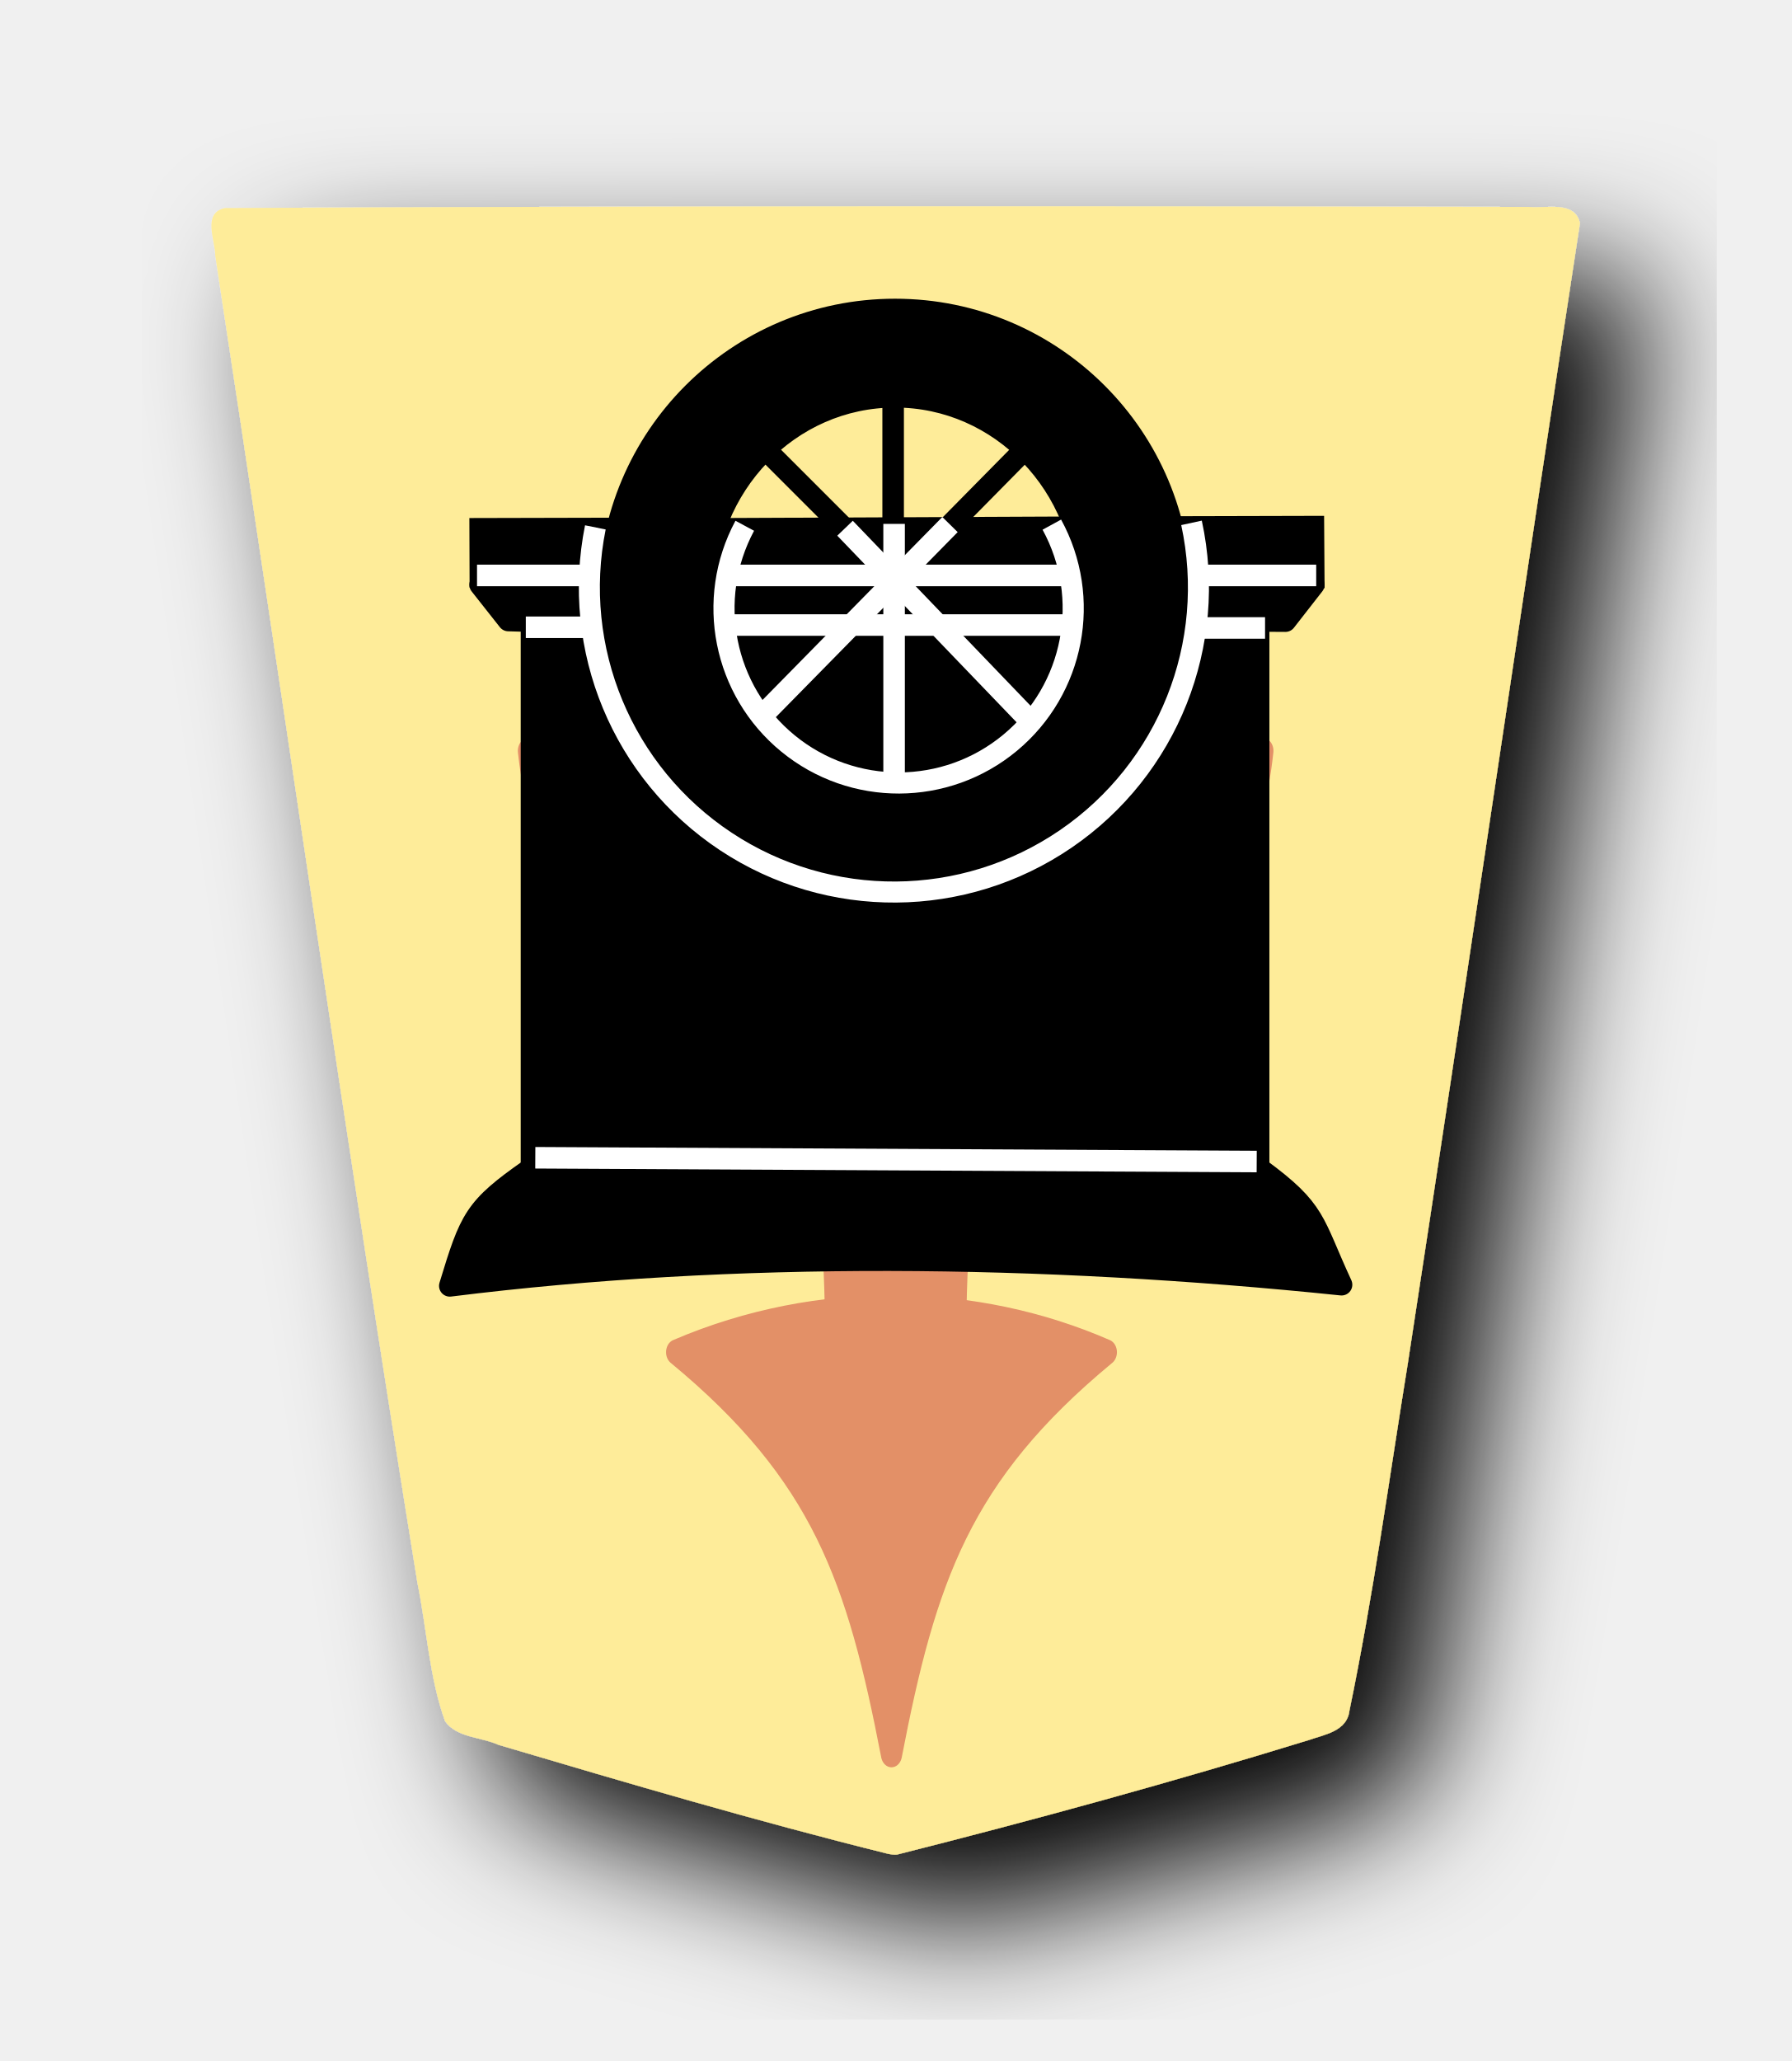
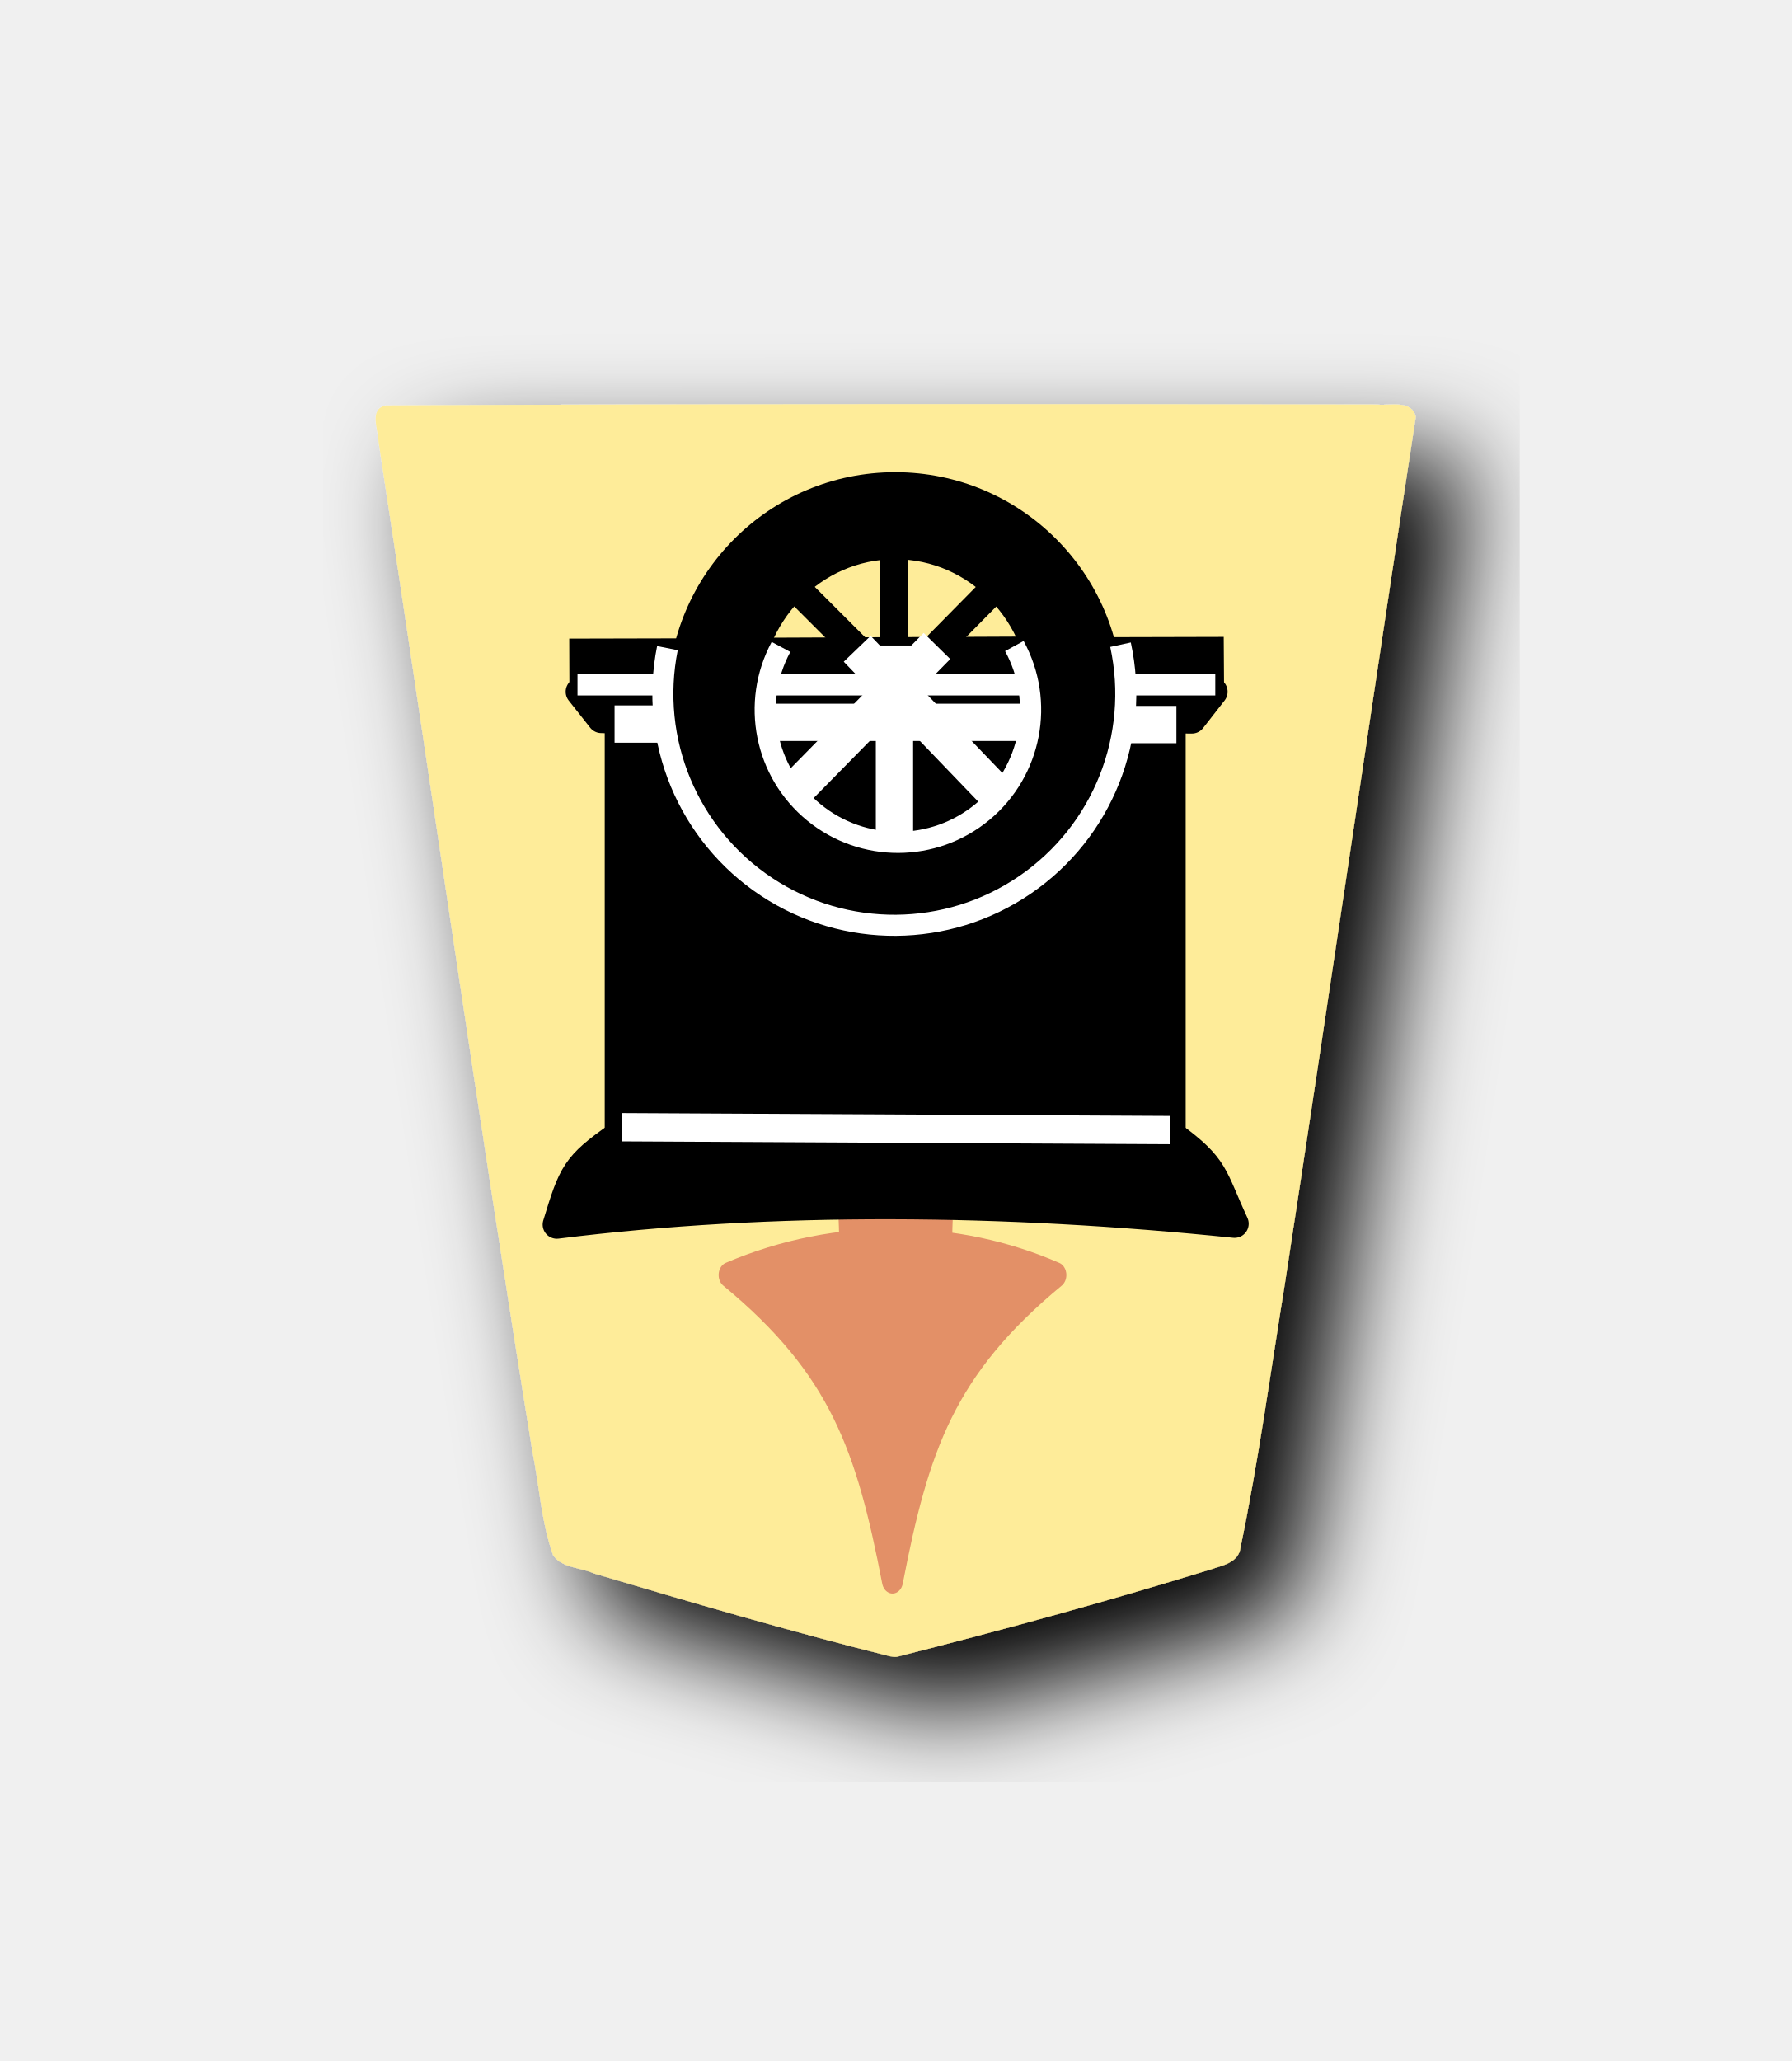
- <svg xmlns="http://www.w3.org/2000/svg" height="60" width="52.157">
+ <svg xmlns="http://www.w3.org/2000/svg" height="60" width="52.157" version="1.1" id="svg75">
+   <defs id="defs79" />
  <filter id="a">
-     <feGaussianBlur in="SourceAlpha" result="blur" stdDeviation="2" />
-     <feOffset dx="2" dy="2" result="offsetBlur" />
-     <feBlend in="SourceGraphic" in2="offsetBlur" mode="normal" />
+     <feGaussianBlur in="SourceAlpha" result="blur" stdDeviation="2" id="feGaussianBlur2" />
+     <feOffset dx="2" dy="2" result="offsetBlur" id="feOffset4" />
+     <feBlend in="SourceGraphic" in2="offsetBlur" mode="normal" id="feBlend6" />
  </filter>
-   <g transform="matrix(1 0 0 -1 -95.64097 81.11873)">
-     <g fill="#feec99" filter="url(#a)" transform="matrix(.9818505 0 0 -.9818505 -4.360504 104.3377)">
-       <path d="m-37.299-31.01c-4.096 1.034-8.171 2.152-12.208 3.395-.467.163-1.13.263-1.201.865-.709 3.416-1.178 6.885-1.737 10.331-1.73 11.255-3.378 22.528-5.1 33.78.155.682 1.013.424 1.51.48 12.894.025 25.788.03 38.68-.033.672-.156.28-.952.279-1.409-2.011-13.12-3.876-26.263-5.998-39.366-.277-1.356-.348-2.782-.816-4.087-.347-.497-1.073-.468-1.588-.704-3.832-1.137-7.673-2.267-11.55-3.231-.09-.017-.18-.032-.271-.021z" fill="#feec99" transform="matrix(-1 0 0 -1 91.157 47.625)" />
+   <g transform="matrix(0.76,0,0,-0.76,-66.4283,68.85024)" id="g73" style="stroke-width:1.316">
+     <g fill="#feec99" filter="url(#a)" transform="matrix(0.9818505,0,0,-0.9818505,-4.360504,104.3377)" id="g11" style="stroke-width:1.731">
+       <path d="m -37.299,-31.01 c -4.096,1.034 -8.171,2.152 -12.208,3.395 -0.467,0.163 -1.13,0.263 -1.201,0.865 -0.709,3.416 -1.178,6.885 -1.737,10.331 -1.73,11.255 -3.378,22.528 -5.1,33.78 0.155,0.682 1.013,0.424 1.51,0.48 12.894,0.025 25.788,0.03 38.68,-0.033 0.672,-0.156 0.28,-0.952 0.279,-1.409 -2.011,-13.12 -3.876,-26.263 -5.998,-39.366 -0.277,-1.356 -0.348,-2.782 -0.816,-4.087 -0.347,-0.497 -1.073,-0.468 -1.588,-0.704 -3.832,-1.137 -7.673,-2.267 -11.55,-3.231 -0.09,-0.017 -0.18,-0.032 -0.271,-0.021 z" fill="#feec99" transform="rotate(180,45.5785,23.8125)" id="path9" style="stroke-width:2.278" />
    </g>
-     <g fill="#c83737" opacity=".51" stroke="#c83737" stroke-linejoin="round" stroke-width="1.313" transform="matrix(.4673147 0 0 .5688011 132.5122 8.459997)">
-       <path d="m-23.356 37.944c-2.135 9.082-4.332 14.439-13.389 20.588 8.913 3.135 18.7 2.897 26.778 0-9.057-6.15-11.255-11.506-13.389-20.588z" />
-       <path d="m-26.818 58.55c-.102 8.756-.371 15.837-11.545 21.429-5.232 2.786-6.963 4.475-7.615 9.332 6.785 1.494 14.836 2.21 22.882 2.179 8.046.031 16.098-.686 22.882-2.179-.651-4.857-2.382-6.546-7.615-9.332-11.174-5.592-11.443-12.672-11.545-21.429v0c-1.241.019-2.482.02-3.722.019-1.241.001-2.482-0-3.722-.019z" />
+     <g fill="#c83737" opacity="0.51" stroke="#c83737" stroke-linejoin="round" stroke-width="1.728" transform="matrix(0.4673147,0,0,0.5688011,132.5122,8.459997)" id="g17">
+       <path d="m -23.356,37.944 c -2.135,9.082 -4.332,14.439 -13.389,20.588 8.913,3.135 18.7,2.897 26.778,0 -9.057,-6.15 -11.255,-11.506 -13.389,-20.588 z" id="path13" style="stroke-width:1.728" />
+       <path d="m -26.818,58.55 c -0.102,8.756 -0.371,15.837 -11.545,21.429 -5.232,2.786 -6.963,4.475 -7.615,9.332 6.785,1.494 14.836,2.21 22.882,2.179 8.046,0.031 16.098,-0.686 22.882,-2.179 C -0.864,84.454 -2.595,82.764 -7.828,79.978 -19.002,74.387 -19.271,67.306 -19.373,58.55 v 4e-6 c -1.241,0.019 -2.482,0.02 -3.722,0.019 -1.241,7.29e-4 -2.482,-2.33e-4 -3.722,-0.019 z" id="path15" style="stroke-width:1.728" />
    </g>
-     <g transform="matrix(-.6270192 0 0 .6270192 187.0295 4.115755)">
-       <path d="m68.004 224.078-.331 3.323" fill="none" stroke="#ffffe5" stroke-width=".75" transform="matrix(1.333333 0 0 -1.333333 0 396.8507)" />
-       <path d="m71.849 227.169h12.231" fill="none" stroke="#fff" stroke-width=".75" transform="matrix(1.333333 0 0 -1.333333 0 396.8507)" />
-       <path d="m112.982 92.876a8.798 9.13 0 0 0 -.051-.232 8.798 9.13 0 0 0 -.277-.867 8.798 9.13 0 0 0 -.359-.832 8.798 9.13 0 0 0 -.438-.791 8.798 9.13 0 0 0 -.512-.744 8.798 9.13 0 0 0 -.58-.686 8.798 9.13 0 0 0 -.645-.621 8.798 9.13 0 0 0 -.699-.553 8.798 9.13 0 0 0 -.75-.477 8.798 9.13 0 0 0 -.791-.396 8.798 9.13 0 0 0 -.826-.312 8.798 9.13 0 0 0 -.854-.227 8.798 9.13 0 0 0 -.869-.137 8.798 9.13 0 0 0 -.879-.045 8.798 9.13 0 0 0 -.621.021 8.798 9.13 0 0 0 -.873.111 8.798 9.13 0 0 0 -.859.199 8.798 9.13 0 0 0 -.834.287 8.798 9.13 0 0 0 -.803.373 8.798 9.13 0 0 0 -.764.455 8.798 9.13 0 0 0 -.715.531 8.798 9.13 0 0 0 -.66.602 8.798 9.13 0 0 0 -.6.668 8.798 9.13 0 0 0 -.533.727 8.798 9.13 0 0 0 -.459.777 8.798 9.13 0 0 0 -.383.822 8.798 9.13 0 0 0 -.301.857 8.798 9.13 0 0 0 -.121.488z" stroke="#000" stroke-linecap="round" stroke-linejoin="round" />
-       <path d="m87.306 68.524v25.457h3.912a13.347 13.347 0 0 1 .066-.443 13.347 13.347 0 0 1 .33-1.291 13.347 13.347 0 0 1 .457-1.254 13.347 13.347 0 0 1 .58-1.201 13.347 13.347 0 0 1 .697-1.137 13.347 13.347 0 0 1 .809-1.062 13.347 13.347 0 0 1 .908-.977 13.347 13.347 0 0 1 1.004-.881 13.347 13.347 0 0 1 1.084-.775 13.347 13.347 0 0 1 1.158-.664 13.347 13.347 0 0 1 1.217-.545 13.347 13.347 0 0 1 1.266-.42 13.347 13.347 0 0 1 1.303-.293 13.347 13.347 0 0 1 1.324-.16 13.347 13.347 0 0 1 .943-.033 13.347 13.347 0 0 1 1.334.066 13.347 13.347 0 0 1 1.318.199 13.347 13.347 0 0 1 1.293.33 13.347 13.347 0 0 1 1.252.457 13.347 13.347 0 0 1 1.203.58 13.347 13.347 0 0 1 1.137.697 13.347 13.347 0 0 1 1.062.809 13.347 13.347 0 0 1 .975.908 13.347 13.347 0 0 1 .881 1.002 13.347 13.347 0 0 1 .777 1.086 13.347 13.347 0 0 1 .662 1.156 13.347 13.347 0 0 1 .545 1.219 13.347 13.347 0 0 1 .422 1.266 13.347 13.347 0 0 1 .291 1.303 13.347 13.347 0 0 1 .008.059h3.547v-25.457z" stroke="#000" stroke-linecap="round" stroke-linejoin="round" />
-       <path d="m117.693 95.659h5.764l-1.312-1.662-1.072-.031-3.549.002c.073.424.125.851.156 1.279.007.137.011.275.014.412z" stroke="#000" stroke-linejoin="round" />
-       <path d="m91.218 93.975-3.828.002-1.329-.008-1.317 1.689h6.303c.005-.267.018-.534.039-.801.034-.296.079-.59.133-.883z" stroke="#000" stroke-linejoin="round" />
-       <path d="m117.503 98.3 5.98-.014-.008-2.291-5.811.003a13.483 11.721 0 0 1 .02.473 13.483 11.721 0 0 1 -.067 1.17 13.483 11.721 0 0 1 -.114.659z" stroke="#000" stroke-width=".942" />
-       <path d="m91.069 95.969-6.348.005.016 2.408 6.487-.016a13.408 11.992 0 0 1 -.147-1.084 13.408 11.992 0 0 1 -.033-.848 13.408 11.992 0 0 1 .025-.465z" stroke="#000" stroke-width=".95" />
-       <path d="m95.73 93.804a8.661 15.057 0 0 0 -.025.86 8.661 15.057 0 0 0 .021 1.066 8.661 15.057 0 0 0 .104 1.495 8.661 15.057 0 0 0 .125.966l16.831-.074a8.661 15.057 0 0 0 .067-.461 8.661 15.057 0 0 0 .131-1.488 8.661 15.057 0 0 0 .042-1.504 8.661 15.057 0 0 0 -.017-.883z" stroke="#000" stroke-width="1.274" />
-       <path d="m87.262 68.547c-2.669-1.955-2.441-2.436-3.807-5.387 14.025 1.45 28.169 1.602 41.409-.054-.955 3.135-1.131 3.604-3.727 5.419z" stroke="#000" stroke-linejoin="round" />
-       <path d="m104.188 81.828a13.347 13.347 0 0 0 -13.346 13.346 13.347 13.347 0 0 0 13.346 13.348 13.347 13.347 0 0 0 13.348-13.348 13.347 13.347 0 0 0 -13.348-13.346zm0 4.217a8.798 9.13 0 0 1 8.799 9.129 8.798 9.13 0 0 1 -8.799 9.129 8.798 9.13 0 0 1 -8.797-9.129 8.798 9.13 0 0 1 8.797-9.129z" stroke="#000" stroke-linecap="round" stroke-linejoin="round" stroke-width=".834" />
-       <path d="m104.277 95.969v9.413" fill="none" stroke="#000" />
-       <path d="m87.395 68.879 33.499.175" fill="#fff" stroke="#fff" />
-       <path d="m97.824 102.289 6.32-6.408 6.607 6.607" fill="none" stroke="#000" />
-       <g stroke="#fff">
-         <path d="m84.632 96.091h5.765" fill="#fff" stroke-width="1.002" />
-         <path d="m96.101 96.091h16.188" fill="#fff" stroke-width="1.002" />
-         <path d="m117.961 96.091h5.639" fill="#fff" stroke-width="1.002" />
-         <path d="m104.233 98.484v-12.194" fill="none" />
-         <path d="m106.511 98.283-8.528-8.874" fill="#fff" />
-         <path d="m101.637 98.453 8.826-8.98" fill="none" />
-         <path d="m111.167-98.397a8.108 8.108 0 0 1 -2.012 10.112 8.108 8.108 0 0 1 -10.31-.038 8.108 8.108 0 0 1 -1.937-10.126" fill="none" stroke-linejoin="bevel" stroke-width=".981" transform="scale(1 -1)" />
-         <path d="m95.875 93.788h16.063" fill="none" />
-         <path d="m118.105-98.322a14.141 14.141 0 0 1 -6.057 14.582 14.141 14.141 0 0 1 -15.79-.12 14.141 14.141 0 0 1 -5.836-14.672" fill="none" stroke-linejoin="bevel" stroke-width=".977" transform="scale(1 -1)" />
-         <path d="m87.007 93.653h3.296" fill="#fff" />
-         <path d="m118.039 93.684h3.296" fill="#fff" />
+     <g transform="matrix(-0.6270192,0,0,0.6270192,187.0295,4.115755)" id="g71" style="stroke-width:1.316">
+       <path d="m 68.004,224.078 -0.331,3.323" fill="none" stroke="#ffffe5" stroke-width="0.987" transform="matrix(1.333333,0,0,-1.333333,0,396.8507)" id="path19" />
+       <path d="M 71.849,227.169 H 84.079" fill="none" stroke="#ffffff" stroke-width="0.987" transform="matrix(1.333333,0,0,-1.333333,0,396.8507)" id="path21" />
+       <path d="m 112.982,92.876 a 8.798,9.13 0 0 0 -0.051,-0.232 8.798,9.13 0 0 0 -0.277,-0.867 8.798,9.13 0 0 0 -0.359,-0.832 8.798,9.13 0 0 0 -0.438,-0.791 8.798,9.13 0 0 0 -0.512,-0.744 8.798,9.13 0 0 0 -0.58,-0.686 8.798,9.13 0 0 0 -0.645,-0.621 8.798,9.13 0 0 0 -0.699,-0.553 8.798,9.13 0 0 0 -0.75,-0.477 8.798,9.13 0 0 0 -0.791,-0.396 8.798,9.13 0 0 0 -0.826,-0.312 8.798,9.13 0 0 0 -0.854,-0.227 8.798,9.13 0 0 0 -0.869,-0.137 8.798,9.13 0 0 0 -0.879,-0.045 8.798,9.13 0 0 0 -0.621,0.021 8.798,9.13 0 0 0 -0.873,0.111 8.798,9.13 0 0 0 -0.859,0.199 8.798,9.13 0 0 0 -0.834,0.287 8.798,9.13 0 0 0 -0.803,0.373 8.798,9.13 0 0 0 -0.764,0.455 8.798,9.13 0 0 0 -0.715,0.531 8.798,9.13 0 0 0 -0.66,0.602 8.798,9.13 0 0 0 -0.6,0.668 8.798,9.13 0 0 0 -0.533,0.727 8.798,9.13 0 0 0 -0.459,0.777 8.798,9.13 0 0 0 -0.383,0.822 8.798,9.13 0 0 0 -0.301,0.857 8.798,9.13 0 0 0 -0.121,0.488 z" stroke="#000000" stroke-linecap="round" stroke-linejoin="round" id="path23" style="stroke-width:1.731" />
+       <path d="m 87.306,68.524 v 25.457 h 3.912 a 13.347,13.347 0 0 1 0.066,-0.443 13.347,13.347 0 0 1 0.33,-1.291 13.347,13.347 0 0 1 0.457,-1.254 13.347,13.347 0 0 1 0.58,-1.201 13.347,13.347 0 0 1 0.697,-1.137 13.347,13.347 0 0 1 0.809,-1.062 13.347,13.347 0 0 1 0.908,-0.977 13.347,13.347 0 0 1 1.004,-0.881 13.347,13.347 0 0 1 1.084,-0.775 13.347,13.347 0 0 1 1.158,-0.664 13.347,13.347 0 0 1 1.217,-0.545 13.347,13.347 0 0 1 1.266,-0.42 13.347,13.347 0 0 1 1.303,-0.293 13.347,13.347 0 0 1 1.324,-0.16 13.347,13.347 0 0 1 0.943,-0.033 13.347,13.347 0 0 1 1.334,0.066 13.347,13.347 0 0 1 1.318,0.199 13.347,13.347 0 0 1 1.293,0.33 13.347,13.347 0 0 1 1.252,0.457 13.347,13.347 0 0 1 1.203,0.58 13.347,13.347 0 0 1 1.137,0.697 13.347,13.347 0 0 1 1.062,0.809 13.347,13.347 0 0 1 0.975,0.908 13.347,13.347 0 0 1 0.881,1.002 13.347,13.347 0 0 1 0.777,1.086 13.347,13.347 0 0 1 0.662,1.156 13.347,13.347 0 0 1 0.545,1.219 13.347,13.347 0 0 1 0.422,1.266 13.347,13.347 0 0 1 0.291,1.303 13.347,13.347 0 0 1 0.008,0.059 h 3.547 V 68.524 Z" stroke="#000000" stroke-linecap="round" stroke-linejoin="round" id="path25" style="stroke-width:1.731" />
+       <path d="m 117.693,95.659 h 5.764 l -1.312,-1.662 -1.072,-0.031 -3.549,0.002 c 0.073,0.424 0.125,0.851 0.156,1.279 0.007,0.137 0.011,0.275 0.014,0.412 z" stroke="#000000" stroke-linejoin="round" id="path27" style="stroke-width:1.731" />
+       <path d="m 91.218,93.975 -3.828,0.002 -1.329,-0.008 -1.317,1.689 h 6.303 c 0.005,-0.267 0.018,-0.534 0.039,-0.801 0.034,-0.296 0.079,-0.59 0.133,-0.883 z" stroke="#000000" stroke-linejoin="round" id="path29" style="stroke-width:1.731" />
+       <path d="m 117.503,98.3 5.98,-0.014 -0.008,-2.291 -5.811,0.003 a 13.483,11.721 0 0 1 0.02,0.473 13.483,11.721 0 0 1 -0.067,1.17 13.483,11.721 0 0 1 -0.114,0.659 z" stroke="#000000" stroke-width="1.239" id="path31" />
+       <path d="m 91.069,95.969 -6.348,0.005 0.016,2.408 6.487,-0.016 a 13.408,11.992 0 0 1 -0.147,-1.084 13.408,11.992 0 0 1 -0.033,-0.848 13.408,11.992 0 0 1 0.025,-0.465 z" stroke="#000000" stroke-width="1.25" id="path33" />
+       <path d="m 95.73,93.804 a 8.661,15.057 0 0 0 -0.025,0.86 8.661,15.057 0 0 0 0.021,1.066 8.661,15.057 0 0 0 0.104,1.495 8.661,15.057 0 0 0 0.125,0.966 l 16.831,-0.074 a 8.661,15.057 0 0 0 0.067,-0.461 8.661,15.057 0 0 0 0.131,-1.488 8.661,15.057 0 0 0 0.042,-1.504 8.661,15.057 0 0 0 -0.017,-0.883 z" stroke="#000000" stroke-width="1.677" id="path35" />
+       <path d="m 87.262,68.547 c -2.669,-1.955 -2.441,-2.436 -3.807,-5.387 14.025,1.45 28.169,1.602 41.409,-0.054 -0.955,3.135 -1.131,3.604 -3.727,5.419 z" stroke="#000000" stroke-linejoin="round" id="path37" style="stroke-width:1.731" />
+       <path d="M 104.188,81.828 A 13.347,13.347 0 0 0 90.842,95.174 13.347,13.347 0 0 0 104.188,108.521 13.347,13.347 0 0 0 117.535,95.174 13.347,13.347 0 0 0 104.188,81.828 Z m 0,4.217 a 8.798,9.13 0 0 1 8.799,9.129 8.798,9.13 0 0 1 -8.799,9.129 8.798,9.13 0 0 1 -8.797,-9.129 8.798,9.13 0 0 1 8.797,-9.129 z" stroke="#000000" stroke-linecap="round" stroke-linejoin="round" stroke-width="1.097" id="path39" />
+       <path d="m 104.277,95.969 v 9.413" fill="none" stroke="#000000" id="path41" style="stroke-width:1.731" />
+       <path d="M 87.395,68.879 120.894,69.054" fill="#ffffff" stroke="#ffffff" id="path43" style="stroke-width:1.731" />
+       <path d="m 97.824,102.289 6.32,-6.408 6.607,6.607" fill="none" stroke="#000000" id="path45" style="stroke-width:1.731" />
+       <g stroke="#ffffff" id="g69" style="stroke-width:1.731">
+         <path d="m 84.632,96.091 h 5.765" fill="#ffffff" stroke-width="1.318" id="path47" />
+         <path d="m 96.101,96.091 h 16.188" fill="#ffffff" stroke-width="1.318" id="path49" />
+         <path d="m 117.961,96.091 h 5.639" fill="#ffffff" stroke-width="1.318" id="path51" />
+         <path d="M 104.233,98.484 V 86.291" fill="none" id="path53" style="stroke-width:2.278" />
+         <path d="M 106.511,98.283 97.983,89.409" fill="#ffffff" id="path55" style="stroke-width:2.278" />
+         <path d="m 101.637,98.453 8.826,-8.98" fill="none" id="path57" style="stroke-width:2.278" />
+         <path d="M 111.167,-98.397 A 8.108,8.108 0 0 1 109.155,-88.286 8.108,8.108 0 0 1 98.845,-88.324 8.108,8.108 0 0 1 96.908,-98.45" fill="none" stroke-linejoin="bevel" stroke-width="1.291" transform="scale(1,-1)" id="path59" />
+         <path d="M 95.875,93.788 H 111.938" fill="none" id="path61" style="stroke-width:2.278" />
+         <path d="m 118.105,-98.322 a 14.141,14.141 0 0 1 -6.057,14.582 14.141,14.141 0 0 1 -15.79,-0.12 14.141,14.141 0 0 1 -5.836,-14.672" fill="none" stroke-linejoin="bevel" stroke-width="1.286" transform="scale(1,-1)" id="path63" />
+         <path d="m 87.007,93.653 h 3.296" fill="#ffffff" id="path65" style="stroke-width:2.278" />
+         <path d="m 118.039,93.684 h 3.296" fill="#ffffff" id="path67" style="stroke-width:2.278" />
      </g>
    </g>
  </g>
</svg>
